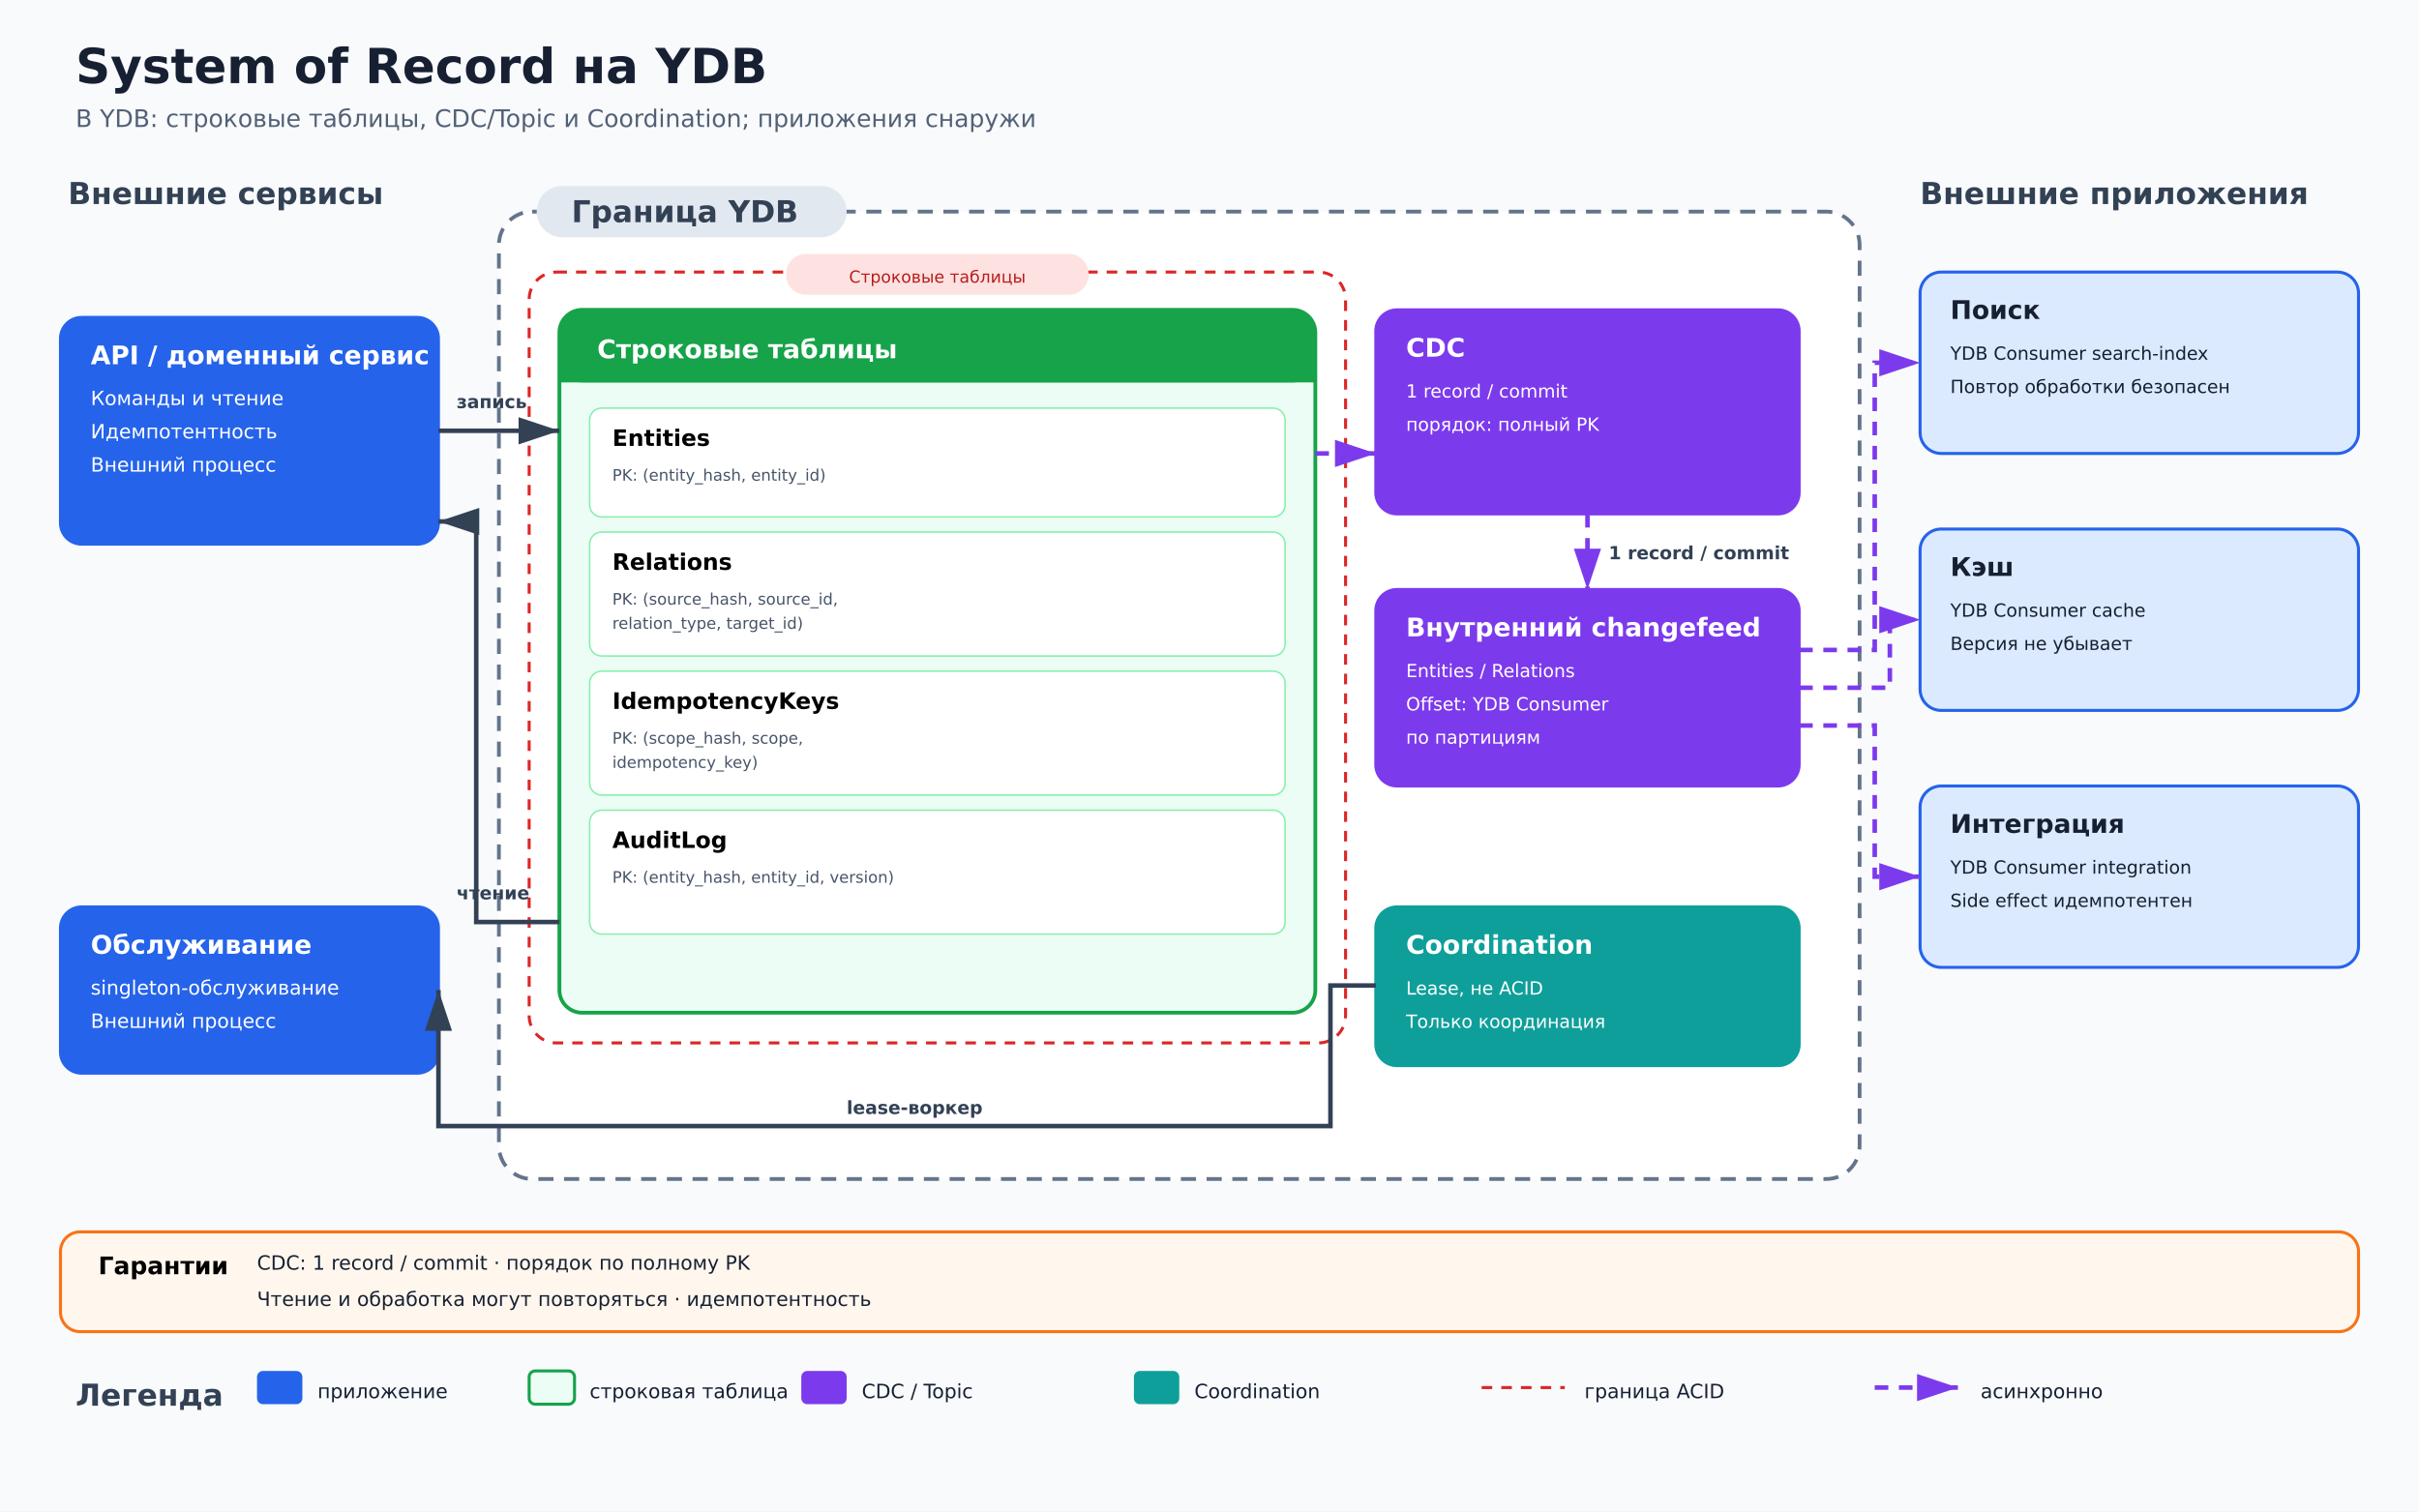
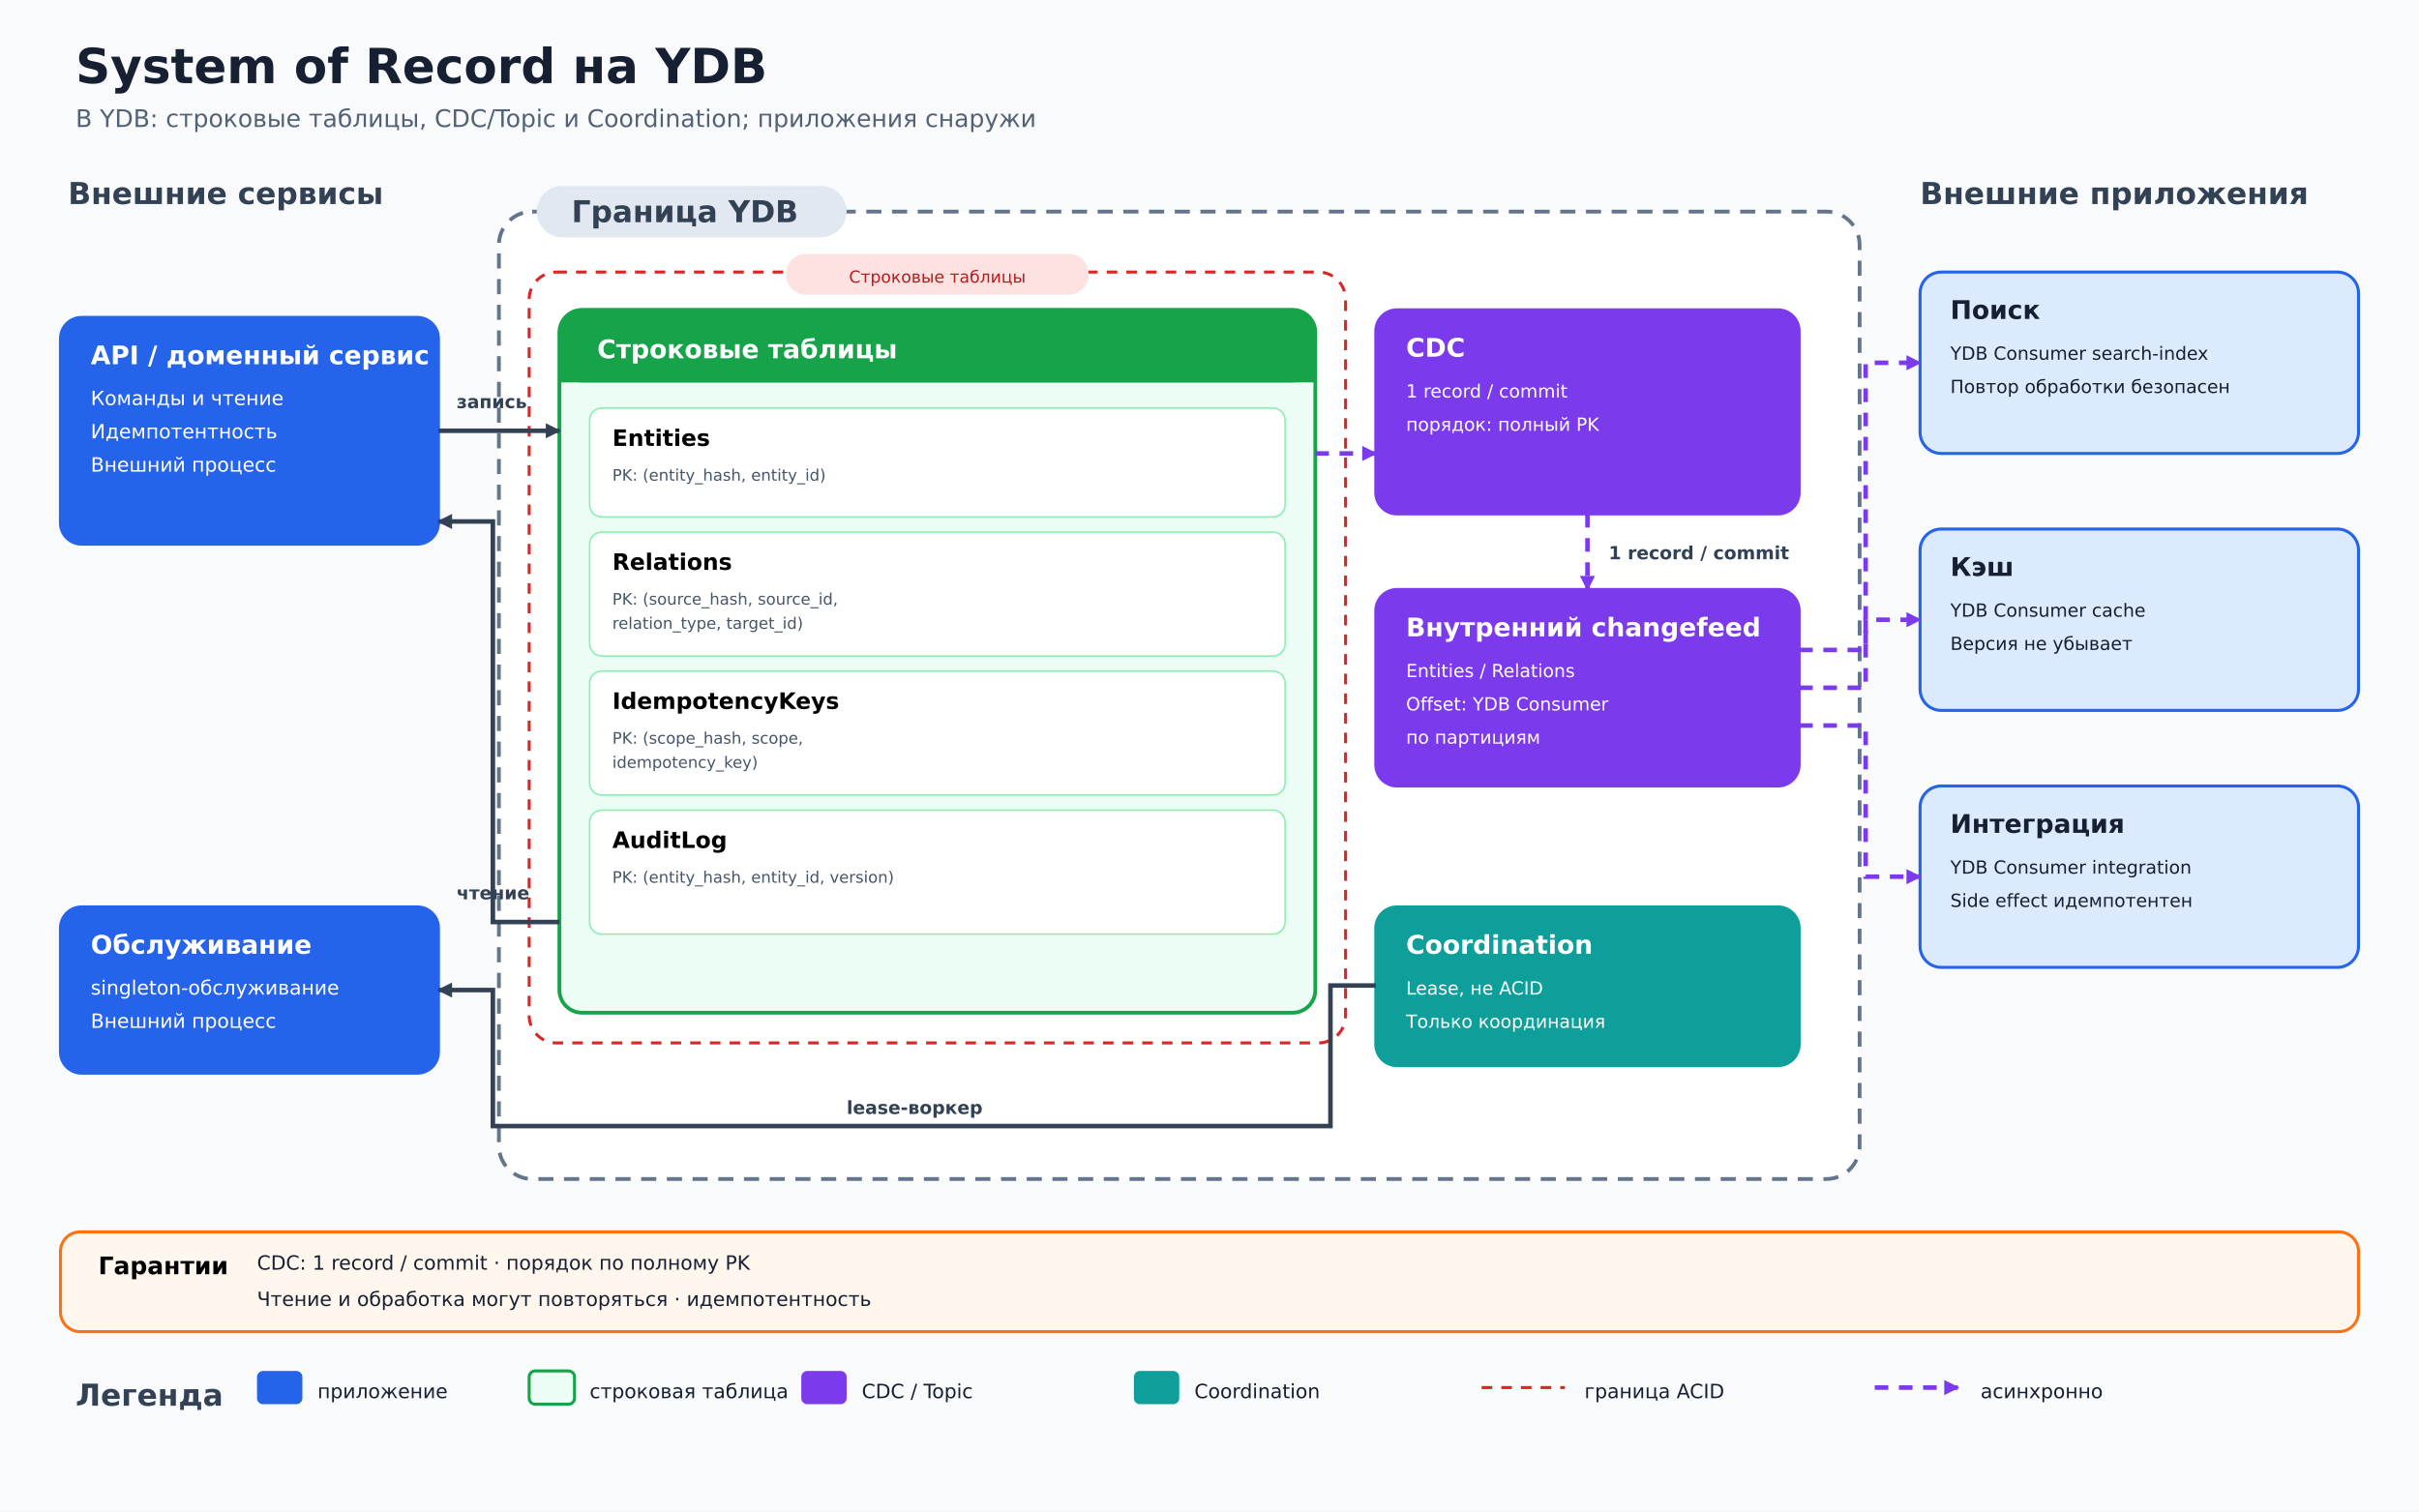
<svg xmlns="http://www.w3.org/2000/svg" version="1.1" viewBox="0 0 1600 1000" role="img" aria-labelledby="title desc" font-family="DejaVu Sans, Arial, sans-serif">
  <defs>
-     <marker id="arrow" markerWidth="10" markerHeight="10" refX="9" refY="3" orient="auto" markerUnits="strokeWidth">
-       <path d="M0,0 L0,6 L9,3 z" fill="#334155" />
-     </marker>
-     <marker id="arrowPurple" markerWidth="10" markerHeight="10" refX="9" refY="3" orient="auto" markerUnits="strokeWidth">
-       <path d="M0,0 L0,6 L9,3 z" fill="#7c3aed" />
-     </marker>
-     <marker id="arrowOrange" markerWidth="10" markerHeight="10" refX="9" refY="3" orient="auto" markerUnits="strokeWidth">
-       <path d="M0,0 L0,6 L9,3 z" fill="#ea580c" />
-     </marker>
-     <marker id="arrowRed" markerWidth="10" markerHeight="10" refX="9" refY="3" orient="auto" markerUnits="strokeWidth">
-       <path d="M0,0 L0,6 L9,3 z" fill="#dc2626" />
+     <marker id="arrow" viewBox="0 0 10 10" refX="9" refY="5" markerWidth="10" markerHeight="10" orient="auto" markerUnits="userSpaceOnUse">
+       <path d="M0 0 L10 5 L0 10 z" fill="#334155" />
+     </marker>
+     <marker id="arrowPurple" viewBox="0 0 10 10" refX="9" refY="5" markerWidth="10" markerHeight="10" orient="auto" markerUnits="userSpaceOnUse">
+       <path d="M0 0 L10 5 L0 10 z" fill="#7c3aed" />
+     </marker>
+     <marker id="arrowOrange" viewBox="0 0 10 10" refX="9" refY="5" markerWidth="10" markerHeight="10" orient="auto" markerUnits="userSpaceOnUse">
+       <path d="M0 0 L10 5 L0 10 z" fill="#ea580c" />
+     </marker>
+     <marker id="arrowRed" viewBox="0 0 10 10" refX="9" refY="5" markerWidth="10" markerHeight="10" orient="auto" markerUnits="userSpaceOnUse">
+       <path d="M0 0 L10 5 L0 10 z" fill="#dc2626" />
    </marker>
    <style>
text{font-family:"DejaVu Sans",Arial,sans-serif}.heading{font-size:32px;font-weight:700;fill:#172033}.subtitle{font-size:16px;fill:#526176}.boundary{font-size:20px;font-weight:700;fill:#334155}.box-title{font-weight:700}.body{fill:#172033}.small{font-size:11px;fill:#475569}.flow{font-size:12px;font-weight:700;fill:#334155}.arrow{fill:none;stroke:#334155;stroke-width:3}.async{fill:none;stroke:#7c3aed;stroke-width:3;stroke-dasharray:9 7}.queue{fill:none;stroke:#ea580c;stroke-width:3;stroke-dasharray:9 7}.red-arrow{fill:none;stroke:#dc2626;stroke-width:3}.tx{fill:none;stroke:#dc2626;stroke-width:2;stroke-dasharray:7 6}
</style>
  </defs>
  <rect width="1600" height="1000" fill="#f8fafc" />
  <text x="50" y="55" class="heading" text-anchor="start">
    <tspan x="50" dy="0">System of Record на YDB</tspan>
  </text>
  <text x="50" y="84" class="subtitle" text-anchor="start">
    <tspan x="50" dy="0">В YDB: строковые таблицы, CDC/Topic и Coordination; приложения снаружи</tspan>
  </text>
  <rect x="330" y="140" width="900" height="640" rx="22" fill="#ffffff" stroke="#64748b" stroke-width="2.5" stroke-dasharray="10 7" />
  <rect x="355" y="123" width="205" height="34" rx="17" fill="#e2e8f0" />
  <text x="378" y="147" class="boundary" text-anchor="start">
    <tspan x="378" dy="0">Граница YDB</tspan>
  </text>
  <text x="45" y="135" class="boundary" text-anchor="start">
    <tspan x="45" dy="0">Внешние сервисы</tspan>
  </text>
  <text x="1270" y="135" class="boundary" text-anchor="start">
    <tspan x="1270" dy="0">Внешние приложения</tspan>
  </text>
  <g>
    <rect x="40" y="210" width="250" height="150" rx="14" fill="#2563eb" stroke="#2563eb" stroke-width="2" />
    <text x="60" y="241" class="box-title" text-anchor="start" style="fill:#ffffff;font-size:17px">
      <tspan x="60" dy="0">API / доменный сервис</tspan>
    </text>
    <text x="60" y="268" class="body" text-anchor="start" style="fill:#ffffff;font-size:13px">
      <tspan x="60" dy="0">Команды и чтение</tspan>
    </text>
    <text x="60" y="290" class="body" text-anchor="start" style="fill:#ffffff;font-size:13px">
      <tspan x="60" dy="0">Идемпотентность</tspan>
    </text>
    <text x="60" y="312" class="body" text-anchor="start" style="fill:#ffffff;font-size:13px">
      <tspan x="60" dy="0">Внешний процесс</tspan>
    </text>
  </g>
  <g>
    <rect x="40" y="600" width="250" height="110" rx="14" fill="#2563eb" stroke="#2563eb" stroke-width="2" />
    <text x="60" y="631" class="box-title" text-anchor="start" style="fill:#ffffff;font-size:17px">
      <tspan x="60" dy="0">Обслуживание</tspan>
    </text>
    <text x="60" y="658" class="body" text-anchor="start" style="fill:#ffffff;font-size:13px">
      <tspan x="60" dy="0">singleton-обслуживание</tspan>
    </text>
    <text x="60" y="680" class="body" text-anchor="start" style="fill:#ffffff;font-size:13px">
      <tspan x="60" dy="0">Внешний процесс</tspan>
    </text>
  </g>
  <rect x="350" y="180" width="540" height="510" rx="18" class="tx" />
  <rect x="520" y="168" width="200" height="27" rx="13" fill="#fee2e2" />
  <text x="620" y="187" class="small" text-anchor="middle" style="fill:#b91c1c;font-size:11px">
    <tspan x="620" dy="0">Строковые таблицы</tspan>
  </text>
  <g>
    <rect x="370" y="205" width="500" height="465" rx="15" fill="#ecfdf5" stroke="#16a34a" stroke-width="2.5" />
    <rect x="370" y="205" width="500" height="48" rx="15" fill="#16a34a" />
    <path d="M370 238 H870 V253 H370 Z" fill="#16a34a" />
    <text x="395" y="237" class="box-title" text-anchor="start" style="fill:#ffffff;font-size:17px">
      <tspan x="395" dy="0">Строковые таблицы</tspan>
    </text>
    <rect x="390" y="270" width="460" height="72" rx="8" fill="#ffffff" stroke="#86efac" />
    <text x="405" y="295" class="box-title" text-anchor="start" style="font-size:15px">
      <tspan x="405" dy="0">Entities</tspan>
    </text>
    <text x="405" y="318" class="small" text-anchor="start" style="font-size:10.5px">
      <tspan x="405" dy="0">PK: (entity_hash, entity_id)</tspan>
    </text>
    <rect x="390" y="352" width="460" height="82" rx="8" fill="#ffffff" stroke="#86efac" />
    <text x="405" y="377" class="box-title" text-anchor="start" style="font-size:15px">
      <tspan x="405" dy="0">Relations</tspan>
    </text>
    <text x="405" y="400" class="small" text-anchor="start" style="font-size:10.5px">
      <tspan x="405" dy="0">PK: (source_hash, source_id,</tspan>
      <tspan x="405" dy="16">relation_type, target_id)</tspan>
    </text>
    <rect x="390" y="444" width="460" height="82" rx="8" fill="#ffffff" stroke="#86efac" />
    <text x="405" y="469" class="box-title" text-anchor="start" style="font-size:15px">
      <tspan x="405" dy="0">IdempotencyKeys</tspan>
    </text>
    <text x="405" y="492" class="small" text-anchor="start" style="font-size:10.5px">
      <tspan x="405" dy="0">PK: (scope_hash, scope,</tspan>
      <tspan x="405" dy="16">idempotency_key)</tspan>
    </text>
    <rect x="390" y="536" width="460" height="82" rx="8" fill="#ffffff" stroke="#86efac" />
    <text x="405" y="561" class="box-title" text-anchor="start" style="font-size:15px">
      <tspan x="405" dy="0">AuditLog</tspan>
    </text>
    <text x="405" y="584" class="small" text-anchor="start" style="font-size:10.5px">
      <tspan x="405" dy="0">PK: (entity_hash, entity_id, version)</tspan>
    </text>
  </g>
  <g>
    <rect x="910" y="205" width="280" height="135" rx="14" fill="#7c3aed" stroke="#7c3aed" stroke-width="2" />
    <text x="930" y="236" class="box-title" text-anchor="start" style="fill:#ffffff;font-size:17px">
      <tspan x="930" dy="0">CDC</tspan>
    </text>
    <text x="930" y="263" class="body" text-anchor="start" style="fill:#ffffff;font-size:12px">
      <tspan x="930" dy="0">1 record / commit</tspan>
    </text>
    <text x="930" y="285" class="body" text-anchor="start" style="fill:#ffffff;font-size:12px">
      <tspan x="930" dy="0">порядок: полный PK</tspan>
    </text>
  </g>
  <g>
    <rect x="910" y="390" width="280" height="130" rx="14" fill="#7c3aed" stroke="#7c3aed" stroke-width="2" />
    <text x="930" y="421" class="box-title" text-anchor="start" style="fill:#ffffff;font-size:17px">
      <tspan x="930" dy="0">Внутренний changefeed</tspan>
    </text>
    <text x="930" y="448" class="body" text-anchor="start" style="fill:#ffffff;font-size:12px">
      <tspan x="930" dy="0">Entities / Relations</tspan>
    </text>
    <text x="930" y="470" class="body" text-anchor="start" style="fill:#ffffff;font-size:12px">
      <tspan x="930" dy="0">Offset: YDB Consumer</tspan>
    </text>
    <text x="930" y="492" class="body" text-anchor="start" style="fill:#ffffff;font-size:12px">
      <tspan x="930" dy="0">по партициям</tspan>
    </text>
  </g>
  <g>
    <rect x="910" y="600" width="280" height="105" rx="14" fill="#0f9f9a" stroke="#0f9f9a" stroke-width="2" />
    <text x="930" y="631" class="box-title" text-anchor="start" style="fill:#ffffff;font-size:17px">
      <tspan x="930" dy="0">Coordination</tspan>
    </text>
    <text x="930" y="658" class="body" text-anchor="start" style="fill:#ffffff;font-size:12px">
      <tspan x="930" dy="0">Lease, не ACID</tspan>
    </text>
    <text x="930" y="680" class="body" text-anchor="start" style="fill:#ffffff;font-size:12px">
      <tspan x="930" dy="0">Только координация</tspan>
    </text>
  </g>
  <g>
    <rect x="1270" y="180" width="290" height="120" rx="14" fill="#dbeafe" stroke="#2563eb" stroke-width="2" />
    <text x="1290" y="211" class="box-title" text-anchor="start" style="fill:#172033;font-size:17px">
      <tspan x="1290" dy="0">Поиск</tspan>
    </text>
    <text x="1290" y="238" class="body" text-anchor="start" style="fill:#172033;font-size:12px">
      <tspan x="1290" dy="0">YDB Consumer search-index</tspan>
    </text>
    <text x="1290" y="260" class="body" text-anchor="start" style="fill:#172033;font-size:12px">
      <tspan x="1290" dy="0">Повтор обработки безопасен</tspan>
    </text>
  </g>
  <g>
    <rect x="1270" y="350" width="290" height="120" rx="14" fill="#dbeafe" stroke="#2563eb" stroke-width="2" />
    <text x="1290" y="381" class="box-title" text-anchor="start" style="fill:#172033;font-size:17px">
      <tspan x="1290" dy="0">Кэш</tspan>
    </text>
    <text x="1290" y="408" class="body" text-anchor="start" style="fill:#172033;font-size:12px">
      <tspan x="1290" dy="0">YDB Consumer cache</tspan>
    </text>
    <text x="1290" y="430" class="body" text-anchor="start" style="fill:#172033;font-size:12px">
      <tspan x="1290" dy="0">Версия не убывает</tspan>
    </text>
  </g>
  <g>
    <rect x="1270" y="520" width="290" height="120" rx="14" fill="#dbeafe" stroke="#2563eb" stroke-width="2" />
    <text x="1290" y="551" class="box-title" text-anchor="start" style="fill:#172033;font-size:17px">
      <tspan x="1290" dy="0">Интеграция</tspan>
    </text>
    <text x="1290" y="578" class="body" text-anchor="start" style="fill:#172033;font-size:12px">
      <tspan x="1290" dy="0">YDB Consumer integration</tspan>
    </text>
    <text x="1290" y="600" class="body" text-anchor="start" style="fill:#172033;font-size:12px">
      <tspan x="1290" dy="0">Side effect идемпотентен</tspan>
    </text>
  </g>
  <path d="M290 285 H370" class="arrow" marker-end="url(#arrow)" />
  <text x="302" y="270" class="flow" text-anchor="start">
    <tspan x="302" dy="0">запись</tspan>
  </text>
-   <path d="M370 610 H315 V345 H290" class="arrow" marker-end="url(#arrow)" />
+   <path d="M370 610 L326 610 L326 345 L290 345" class="arrow" marker-end="url(#arrow)" />
  <text x="302" y="595" class="flow" text-anchor="start">
    <tspan x="302" dy="0">чтение</tspan>
  </text>
  <path d="M870 300 H910" class="async" marker-end="url(#arrowPurple)" />
  <path d="M1050 340 V390" class="async" marker-end="url(#arrowPurple)" />
  <text x="1064" y="370" class="flow" text-anchor="start">
    <tspan x="1064" dy="0">1 record / commit</tspan>
  </text>
-   <path d="M1190 430 H1240 V240 H1270" class="async" marker-end="url(#arrowPurple)" />
-   <path d="M1190 455 H1250 V410 H1270" class="async" marker-end="url(#arrowPurple)" />
-   <path d="M1190 480 H1240 V580 H1270" class="async" marker-end="url(#arrowPurple)" />
-   <path d="M910 652 H880 V745 H290 V655" class="arrow" marker-end="url(#arrow)" />
+   <path d="M1190 430 L1234 430 L1234 240 L1270 240" class="async" marker-end="url(#arrowPurple)" />
+   <path d="M1190 455 L1234 455 L1234 410 L1270 410" class="async" marker-end="url(#arrowPurple)" />
+   <path d="M1190 480 L1234 480 L1234 580 L1270 580" class="async" marker-end="url(#arrowPurple)" />
+   <path d="M910 652 L880 652 L880 745 L326 745 L326 655 L290 655" class="arrow" marker-end="url(#arrow)" />
  <text x="560" y="737" class="flow" text-anchor="start">
    <tspan x="560" dy="0">lease-воркер</tspan>
  </text>
  <rect x="40" y="815" width="1520" height="66" rx="13" fill="#fff7ed" stroke="#f97316" stroke-width="2" />
  <text x="65" y="843" class="box-title" text-anchor="start" style="font-size:16px">
    <tspan x="65" dy="0">Гарантии</tspan>
  </text>
  <text x="170" y="840" class="body" text-anchor="start" style="font-size:13px">
    <tspan x="170" dy="0">CDC: 1 record / commit · порядок по полному PK</tspan>
    <tspan x="170" dy="24">Чтение и обработка могут повторяться · идемпотентность</tspan>
  </text>
  <text x="50" y="930" class="boundary" text-anchor="start">
    <tspan x="50" dy="0">Легенда</tspan>
  </text>
  <rect x="170" y="907" width="30" height="22" rx="4" fill="#2563eb" />
  <text x="210" y="925" class="body" text-anchor="start" style="font-size:13px">
    <tspan x="210" dy="0">приложение</tspan>
  </text>
  <rect x="350" y="907" width="30" height="22" rx="4" fill="#ecfdf5" stroke="#16a34a" stroke-width="2" />
  <text x="390" y="925" class="body" text-anchor="start" style="font-size:13px">
    <tspan x="390" dy="0">строковая таблица</tspan>
  </text>
  <rect x="530" y="907" width="30" height="22" rx="4" fill="#7c3aed" />
  <text x="570" y="925" class="body" text-anchor="start" style="font-size:13px">
    <tspan x="570" dy="0">CDC / Topic</tspan>
  </text>
  <rect x="750" y="907" width="30" height="22" rx="4" fill="#0f9f9a" />
  <text x="790" y="925" class="body" text-anchor="start" style="font-size:13px">
    <tspan x="790" dy="0">Coordination</tspan>
  </text>
  <line x1="980" y1="918" x2="1035" y2="918" class="tx" />
  <text x="1048" y="925" class="body" text-anchor="start" style="font-size:13px">
    <tspan x="1048" dy="0">граница ACID</tspan>
  </text>
  <line x1="1240" y1="918" x2="1295" y2="918" class="async" marker-end="url(#arrowPurple)" />
  <text x="1310" y="925" class="body" text-anchor="start" style="font-size:13px">
    <tspan x="1310" dy="0">асинхронно</tspan>
  </text>
</svg>
